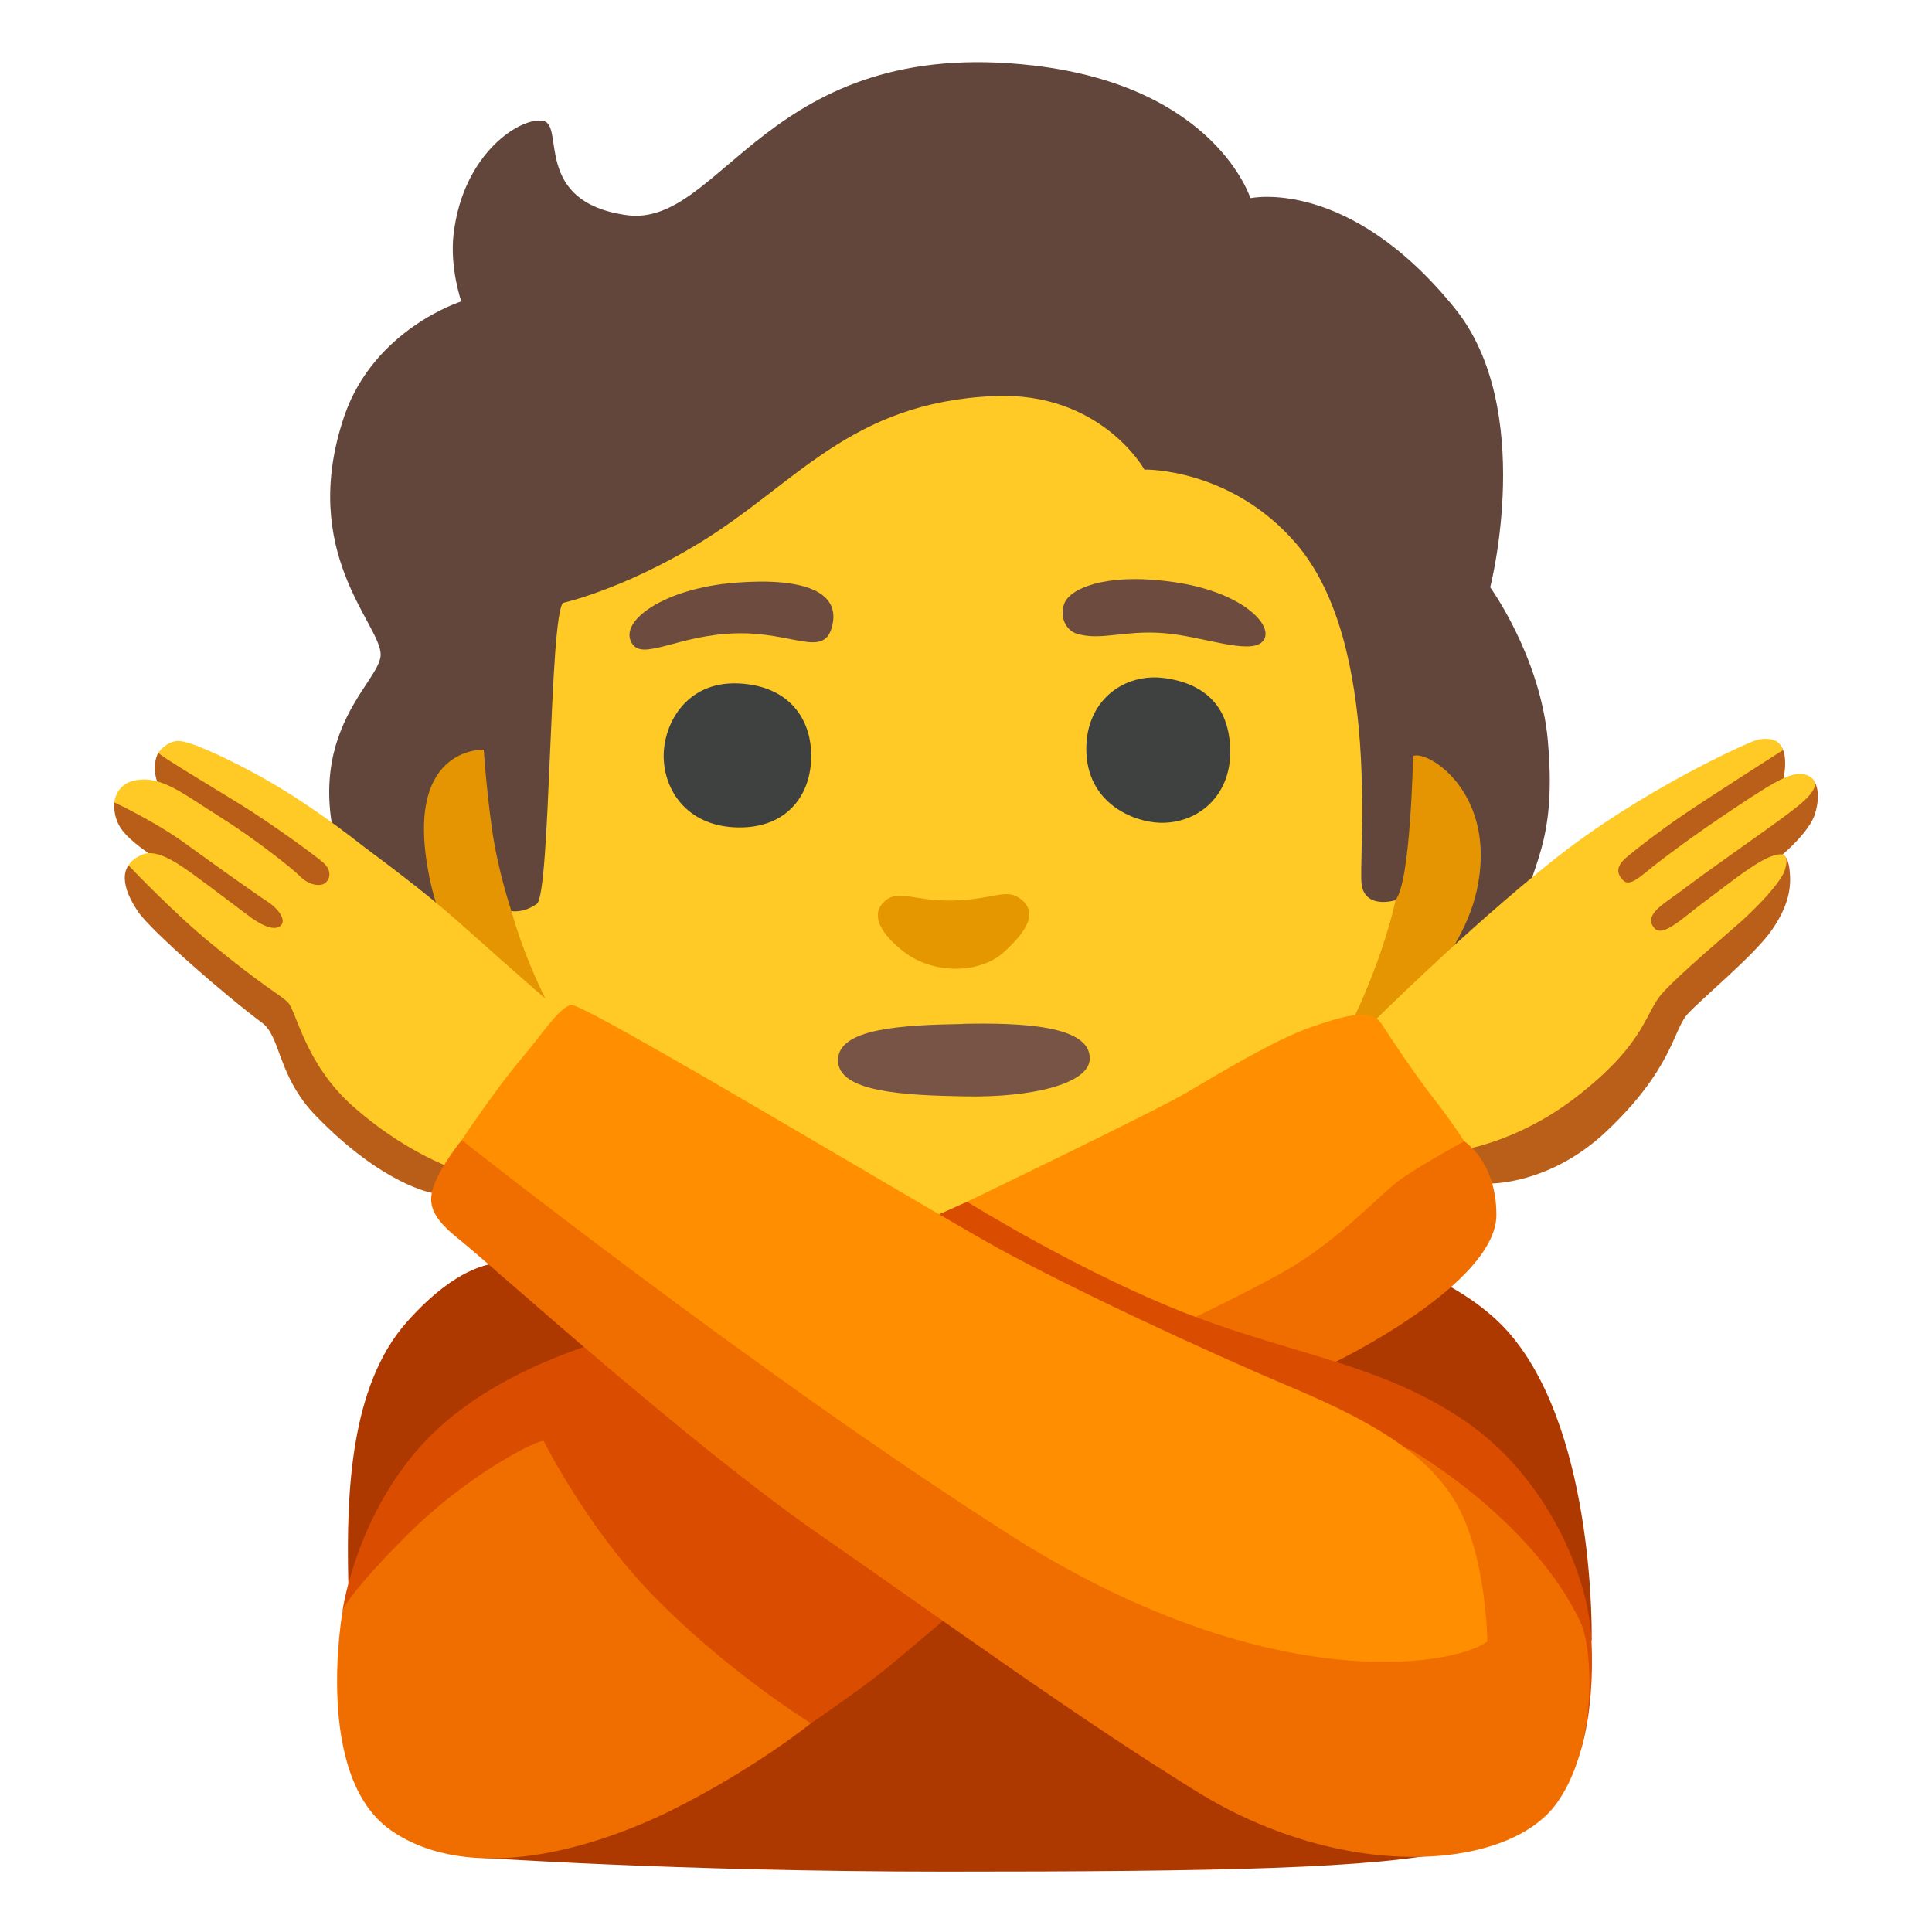
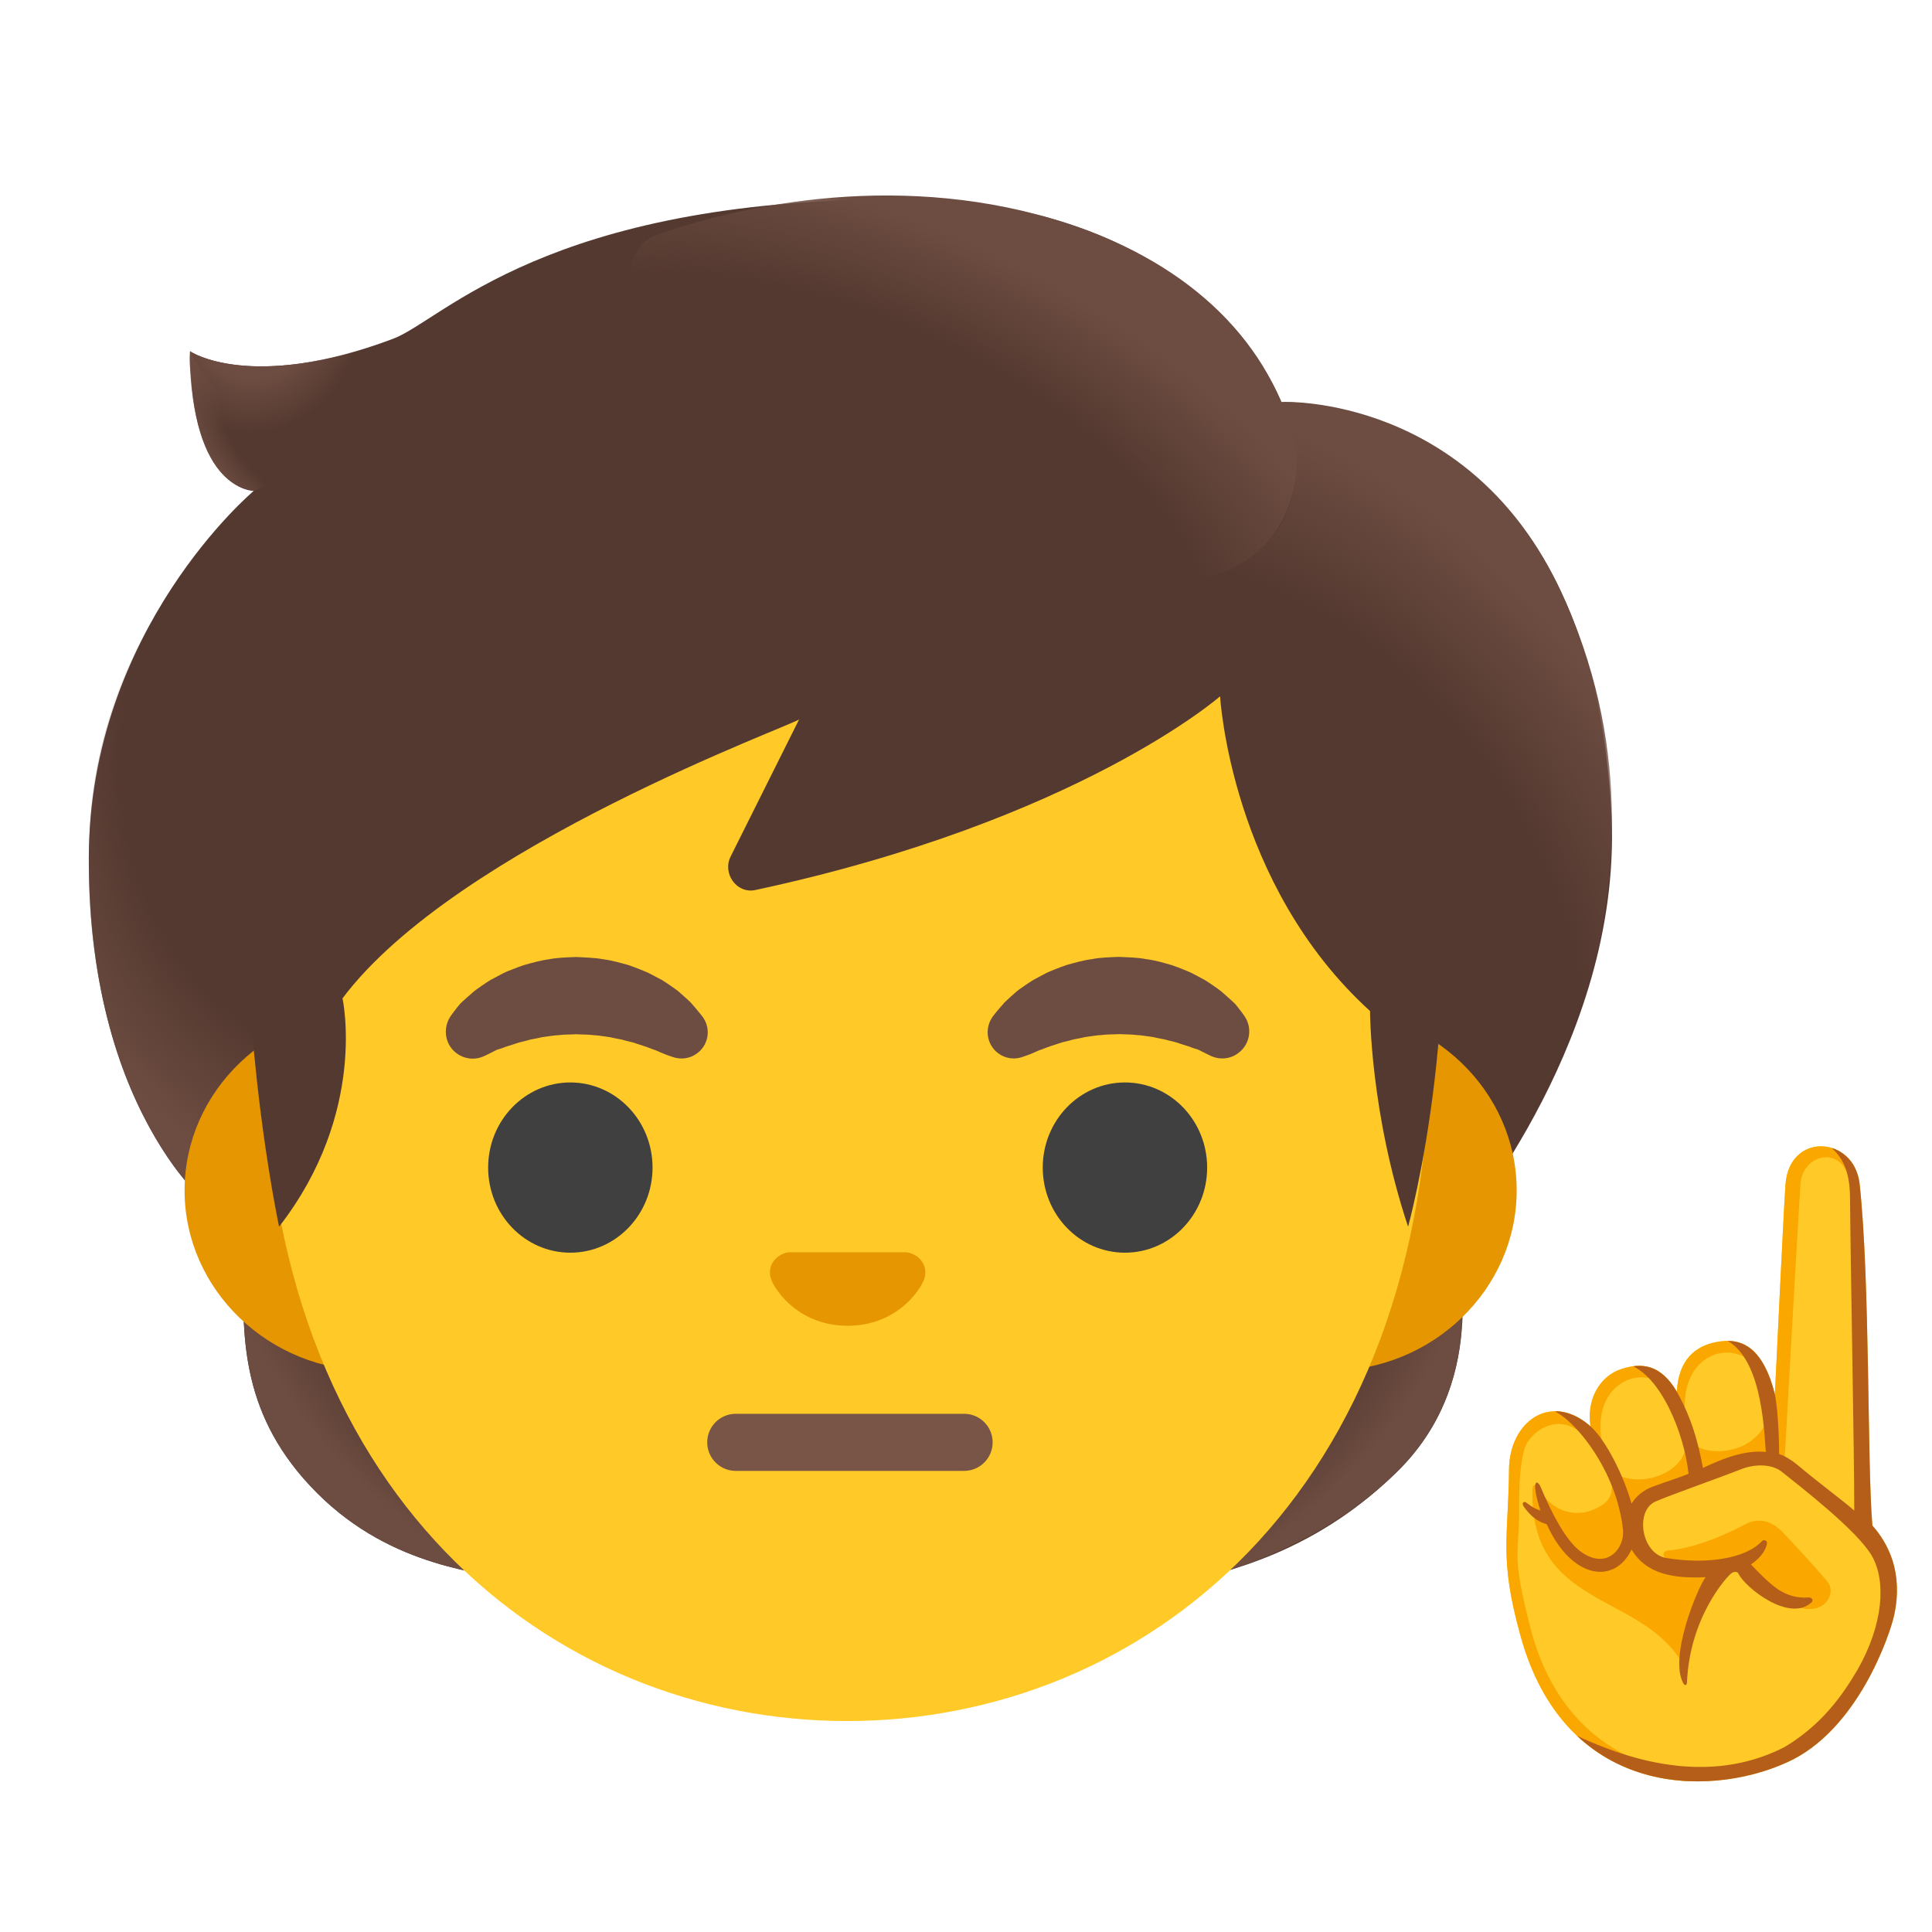
- <svg xmlns="http://www.w3.org/2000/svg" version="1.1" id="a" x="0px" y="0px" viewBox="0 0 128 128" style="enable-background:new 0 0 128 128;" xml:space="preserve">
-   <path style="fill:#62453B;" d="M82.85,13.15c0,0-2.28-7.4-14.38-8.81c-17.68-2.05-20.61,10.8-26.97,9.91  c-6.18-0.87-4.1-5.87-5.47-6.23s-5.34,1.99-5.98,7.5c-0.26,2.23,0.51,4.45,0.51,4.45s-5.79,1.82-7.76,7.63  c-3.05,9.03,2.42,13.74,2.42,15.77s-6.49,5.85-1.56,16.4c3.34,7.15,5.32,4.85,5.71,8.38c0.23,2.14-1.8,2.21-1.96,3.73  c-0.08,0.75,2.14,2.49,4.18,3.07c3.26,0.94,9.49,1.5,9.49,1.5s-2.04,1.46,2.83,2.29c6.33,1.07,10.2-1.85,10.2-1.85l9.64-0.55  c0,0,8.91,1.85,18.71,1.92s13.73-1.49,17.2-4.92c2.7-2.68,3.32-5.37,2.78-6.22c-0.54-0.86-2.61,0.04-2.18-3.78  c0.66-5.95,2.98-6.4,2.29-14.25c-0.49-5.59-3.82-10.18-3.82-10.18s3.04-11.83-2.35-18.49c-7.06-8.73-13.54-7.29-13.54-7.29  L82.85,13.15z" />
-   <g>
-     <path style="fill:#E59502;" d="M32.05,49.67c0,0-5.57-0.27-3.5,8.91c2.1,9.27,10.18,8.79,10.18,8.79l-4.85-7.02   c0,0-0.9-2.65-1.29-5.47c-0.39-2.81-0.54-5.22-0.54-5.22V49.67z" />
-     <path style="fill:#E59502;" d="M93.63,50.08c1.01-0.39,5.64,2.53,4.2,8.96c-1.13,5.03-6.52,9.83-7.95,9.81   c-1.42-0.01-4.06-5.83-4.06-5.83s5.62-2.28,6.63-3.39c1.01-1.11,1.17-9.55,1.17-9.55L93.63,50.08z" />
+ <svg xmlns="http://www.w3.org/2000/svg" xmlns:xlink="http://www.w3.org/1999/xlink" viewBox="-3.0 -11.7 152.3 152.3">
+   <style>.mark{fill:none;stroke:#FF3D71;stroke-width:4.2;paint-order:stroke;filter:drop-shadow(0 0 1.5px #fff);transform-box:fill-box;transform-origin:center;animation:mark 1.6s ease-in-out infinite}@keyframes mark{0%,100%{opacity:.45;transform:scale(.9)}50%{opacity:1;transform:scale(1.08)}}.hand{animation:tap 1.6s ease-in-out infinite}@keyframes tap{0%,100%{transform:translate(0,0)}50%{transform:translate(-2.5px,0)}}.spoon,.sip,.palm{transform-box:view-box}.spoon{animation:feed 1.6s ease-in-out infinite}@keyframes feed{0%,100%{transform:translate(5px,7px)}50%{transform:translate(0,0)}}.sip{animation:sip 2s ease-in-out infinite}@keyframes sip{0%,100%{transform:rotate(10deg)}50%{transform:rotate(-6deg)}}.palm{animation:twist .9s ease-in-out infinite alternate}@keyframes twist{from{transform:rotate(-14deg)}to{transform:rotate(14deg)}}.wave,.wag,.nod,.shake,.bow{transform-box:view-box}.wave{animation:wave 1s ease-in-out infinite alternate}@keyframes wave{from{transform:rotate(-16deg)}to{transform:rotate(14deg)}}.wag{animation:wag .5s ease-in-out infinite alternate}@keyframes wag{from{transform:rotate(-16deg)}to{transform:rotate(16deg)}}.nod{animation:nod 1s ease-in-out infinite}@keyframes nod{0%,100%{transform:translateY(0) rotate(0)}50%{transform:translateY(5px) rotate(0) scaleY(.97)}}.shake{animation:shake 1s ease-in-out infinite}@keyframes shake{0%,100%{transform:rotate(0)}25%{transform:rotate(-7deg)}75%{transform:rotate(7deg)}}.bow{animation:bow 2.2s ease-in-out infinite}@keyframes bow{0%,60%,100%{transform:rotate(0) translateY(0)}30%{transform:translateY(5px) rotate(0)}}.bubble{transform-box:fill-box;transform-origin:center;animation:bubble 2.4s ease-in infinite;opacity:0}@keyframes bubble{0%{opacity:0;transform:translate(0,0) scale(.6)}15%{opacity:1}100%{opacity:0;transform:translate(4px,-46px) scale(1.2)}}@media (prefers-reduced-motion:reduce){.mark,.hand,.spoon,.sip,.palm,.wave,.wag,.nod,.shake,.bow,.bubble{animation:none}}</style>
+   <g class="shake" style="transform-origin:64px 126px">
+     <g>
+       <g id="f_hairGroup_2_">
+         <path id="f_hair_4_" style="fill:#543930;" d="M28,15c-11.23,4.24-16,1-16,1c0,11,5,11,5,11S4,37.89,4,56   c0,21,10.49,28.22,10.49,28.22c0.54,0.56,1.41,1.83,1.41,1.83s0.3,1.53,0.29,2.31C16.12,93.84,16,100,22,106s13.19,6.22,16,7   c6.18,1.72,40.04,1.06,47.15,0.59c8.85-0.59,16.28-3.57,22.14-9.43c7.44-7.44,4.29-17.48,4.69-18.57   c0.4-1.1,13.12-15.62,12.03-33.58c-2-33-26-32-26-32S92,4,68,4C40,4,31.93,13.52,28,15z" />
+         <g id="f_hairHighlights_2_">
+           <radialGradient id="f_SVGID_1_" cx="628.717" cy="33.995" r="33.722" gradientTransform="matrix(-0.8776 0.4793 -0.3113 -0.57 643.6991 -187.9951)" gradientUnits="userSpaceOnUse">
+             <stop offset="0.728" style="stop-color:#6D4C41;stop-opacity:0" />
+             <stop offset="1" style="stop-color:#6D4C41" />
+           </radialGradient>
+           <path style="fill:url(#f_SVGID_1_);" d="M64.03,114.11c11.02,0.06,21.72,0.25,25.1-0.68c2.82-0.78,11.05-2.42,17.84-8.95    c5.12-4.93,6.23-11.84,4.57-17.96C111.36,85.84,64.03,114.11,64.03,114.11z" />
+           <radialGradient id="f_SVGID_2_" cx="46.755" cy="34.369" r="34.005" gradientTransform="matrix(0.8776 0.4793 0.3113 -0.57 -4.9738 90.8076)" gradientUnits="userSpaceOnUse">
+             <stop offset="0.728" style="stop-color:#6D4C41;stop-opacity:0" />
+             <stop offset="1" style="stop-color:#6D4C41" />
+           </radialGradient>
+           <path style="fill:url(#f_SVGID_2_);" d="M64.03,114.11C53.01,114.17,41.38,113.94,38,113c-2.82-0.78-10-1-16-7    s-5.88-12.16-5.81-17.64c0.01-0.69-0.22-1.95-0.28-2.25L16,86L64.03,114.11z" />
+           <radialGradient id="f_SVGID_3_" cx="26.619" cy="80.139" r="34.328" gradientTransform="matrix(0.0746 -0.9972 -0.8311 -0.0622 91.2358 79.3913)" gradientUnits="userSpaceOnUse">
+             <stop offset="0.699" style="stop-color:#6D4C41;stop-opacity:0" />
+             <stop offset="1" style="stop-color:#6D4C41" />
+           </radialGradient>
+           <path style="fill:url(#f_SVGID_3_);" d="M11.56,81.33c0,0,9.54-13.31,12.39-21.13c0.58-1.58,2.44-22.49,1.55-25.16    C23.84,30.02,21.76,23.41,17,27C7.99,35.55,4.49,45.1,4.07,53.75C3.33,68.96,8.89,78.19,11.56,81.33z" />
+         </g>
+       </g>
+       <g id="f_ears">
+         <path style="fill:#E59600;" d="M101.77,67.91H91.6H36.51H26.34c-8.13,0-14.79,6.4-14.79,14.23s6.65,14.23,14.79,14.23h10.17H91.6   h10.17c8.13,0,14.79-6.4,14.79-14.23S109.9,67.91,101.77,67.91z" />
+       </g>
+       <g id="f_head">
+         <path style="fill:#FFCA28;" d="M63.77,9.21L63.77,9.21L63.77,9.21c-23.86,0-45.96,25.07-45.96,61.14   c0,35.88,22.77,53.62,45.96,53.62s45.96-17.74,45.96-53.62C109.73,34.28,87.63,9.21,63.77,9.21z" />
+       </g>
+       <path id="f_nose" style="fill:#E59600;" d="M68.89,87.13c-0.14-0.06-0.28-0.09-0.42-0.11h-9.3c-0.14,0.02-0.28,0.05-0.42,0.11  c-0.84,0.34-1.31,1.21-0.91,2.14s2.25,3.54,5.98,3.54c3.73,0,5.58-2.61,5.98-3.54C70.2,88.34,69.73,87.47,68.89,87.13z" />
+       <g id="f_eyebrows">
+         <path style="fill:#6D4C41;" d="M32.51,68.42c0,0,0.17-0.25,0.5-0.67c0.09-0.1,0.16-0.21,0.28-0.34c0.14-0.14,0.31-0.28,0.48-0.44   c0.18-0.15,0.37-0.32,0.57-0.5c0.2-0.17,0.41-0.3,0.63-0.46c0.22-0.15,0.45-0.31,0.7-0.46c0.26-0.14,0.52-0.28,0.79-0.42   c0.27-0.15,0.56-0.28,0.87-0.39c0.3-0.12,0.61-0.24,0.93-0.35c0.65-0.18,1.32-0.38,2.02-0.47c0.7-0.14,1.42-0.15,2.14-0.18   c0.72,0.04,1.44,0.05,2.14,0.18c0.7,0.09,1.38,0.29,2.02,0.47c0.32,0.11,0.63,0.23,0.93,0.35c0.3,0.12,0.59,0.24,0.87,0.39   c0.27,0.14,0.54,0.29,0.79,0.42c0.25,0.15,0.48,0.31,0.7,0.46c0.22,0.16,0.43,0.29,0.62,0.45c0.18,0.16,0.36,0.32,0.52,0.46   c0.16,0.15,0.31,0.28,0.44,0.41c0.13,0.14,0.24,0.27,0.34,0.39c0.4,0.47,0.61,0.75,0.61,0.75c0.67,0.93,0.46,2.22-0.47,2.88   c-0.56,0.41-1.26,0.49-1.88,0.28l-0.38-0.13c0,0-0.25-0.09-0.65-0.26c-0.1-0.04-0.2-0.1-0.32-0.14c-0.13-0.04-0.25-0.09-0.39-0.14   c-0.27-0.11-0.58-0.22-0.92-0.32c-0.17-0.05-0.34-0.12-0.52-0.17c-0.19-0.04-0.37-0.09-0.57-0.14c-0.1-0.03-0.19-0.05-0.29-0.08   c-0.1-0.02-0.2-0.04-0.31-0.06c-0.21-0.03-0.41-0.09-0.62-0.13c-0.43-0.05-0.86-0.14-1.31-0.16c-0.45-0.06-0.9-0.04-1.36-0.07   c-0.46,0.03-0.91,0.01-1.36,0.07c-0.45,0.02-0.88,0.11-1.31,0.16c-0.21,0.04-0.41,0.1-0.62,0.13c-0.1,0.02-0.21,0.04-0.31,0.06   c-0.1,0.03-0.19,0.05-0.29,0.08c-0.19,0.05-0.38,0.1-0.57,0.14c-0.18,0.05-0.35,0.12-0.52,0.17c-0.17,0.05-0.33,0.1-0.48,0.15   c-0.13,0.05-0.26,0.09-0.38,0.14c-0.12,0.04-0.24,0.08-0.36,0.11c-0.13,0.05-0.27,0.13-0.38,0.19c-0.47,0.24-0.75,0.36-0.75,0.36   c-1.08,0.45-2.33-0.06-2.78-1.15C32.02,69.75,32.13,68.99,32.51,68.42z" />
+         <path style="fill:#6D4C41;" d="M92.55,71.58c0,0-0.28-0.12-0.75-0.36c-0.11-0.06-0.25-0.14-0.38-0.19   c-0.12-0.03-0.23-0.07-0.36-0.11c-0.12-0.04-0.25-0.09-0.38-0.14c-0.15-0.05-0.32-0.1-0.48-0.15c-0.17-0.05-0.34-0.12-0.52-0.17   c-0.18-0.05-0.37-0.1-0.57-0.14c-0.1-0.03-0.19-0.05-0.29-0.08c-0.1-0.02-0.2-0.04-0.31-0.06c-0.21-0.03-0.41-0.09-0.62-0.13   c-0.43-0.05-0.86-0.14-1.31-0.16c-0.45-0.06-0.9-0.04-1.36-0.07c-0.46,0.03-0.91,0.01-1.36,0.07c-0.45,0.02-0.88,0.11-1.31,0.16   c-0.21,0.04-0.41,0.1-0.62,0.13c-0.1,0.02-0.21,0.04-0.31,0.06c-0.1,0.03-0.19,0.05-0.29,0.08c-0.19,0.05-0.38,0.1-0.57,0.14   c-0.18,0.05-0.35,0.12-0.52,0.17c-0.34,0.1-0.65,0.21-0.92,0.32c-0.14,0.05-0.26,0.11-0.39,0.14c-0.12,0.05-0.22,0.1-0.32,0.14   c-0.39,0.18-0.64,0.26-0.64,0.26l-0.37,0.13c-1.08,0.38-2.25-0.19-2.63-1.27c-0.23-0.66-0.1-1.36,0.27-1.89c0,0,0.2-0.28,0.61-0.75   c0.1-0.12,0.21-0.25,0.34-0.39c0.13-0.13,0.29-0.26,0.44-0.41c0.16-0.14,0.34-0.3,0.52-0.46c0.19-0.16,0.4-0.29,0.62-0.45   c0.22-0.15,0.45-0.31,0.7-0.46c0.26-0.14,0.52-0.28,0.79-0.42c0.27-0.15,0.56-0.28,0.86-0.39c0.3-0.12,0.61-0.24,0.93-0.35   c0.65-0.18,1.32-0.38,2.02-0.47c0.7-0.14,1.42-0.15,2.14-0.18c0.72,0.04,1.44,0.04,2.14,0.18c0.7,0.08,1.38,0.29,2.02,0.47   c0.32,0.11,0.63,0.23,0.93,0.35c0.3,0.12,0.59,0.24,0.86,0.39c0.27,0.14,0.54,0.29,0.79,0.42c0.25,0.15,0.48,0.31,0.7,0.46   c0.22,0.16,0.43,0.29,0.63,0.46c0.2,0.17,0.39,0.34,0.57,0.5c0.17,0.16,0.34,0.3,0.48,0.44c0.12,0.13,0.2,0.24,0.28,0.34   c0.33,0.41,0.5,0.67,0.5,0.67c0.66,0.97,0.41,2.29-0.56,2.95C93.95,71.79,93.18,71.84,92.55,71.58z" />
+       </g>
+       <g id="f_eyes">
+         <ellipse style="fill:#404040;" cx="41.96" cy="80.34" rx="6.48" ry="6.71" />
+         <ellipse style="fill:#404040;" cx="85.68" cy="80.34" rx="6.48" ry="6.71" />
+       </g>
+       <g id="f_hairGroup_1_">
+         <path id="f_hair" style="fill:#543930;" d="M64,7C44.19,7,28.92,18.32,21.7,36.48c-2.9,7.29-5.26,15.05-5.26,22.89   C16.44,73,19,85,19,85c7-9,5-18,5-18c9-12,35.82-21.64,36-22c-0.01,0.02-5.4,10.81-5.4,10.81c-0.68,1.35,0.48,2.97,1.95,2.65   C82,53,93.18,43.19,93.18,43.19S94,58,105,68c0,0,0,8,3,17c0,0,5-18,1.58-37.28c-2.25-12.66-9.52-24.83-20.04-32.67   C82.15,9.54,73.15,7,64,7z" />
+         <g id="f_hairHighlights">
+           <radialGradient id="f_SVGID_4_" cx="172.221" cy="61.128" r="46.468" gradientTransform="matrix(-0.9378 -0.3944 -0.2182 0.5285 236.4617 66.99)" gradientUnits="userSpaceOnUse">
+             <stop offset="0.699" style="stop-color:#6D4C41;stop-opacity:0" />
+             <stop offset="1" style="stop-color:#6D4C41" />
+           </radialGradient>
+           <path style="fill:url(#f_SVGID_4_);" d="M81.19,5.93c9.95,3.28,16.06,9.58,17.95,17.49c0.56,2.32,0.15,23.66-41.22-0.97    c-15.39-9.16-11.18-14.9-9.38-15.55C55.58,4.37,68.35,1.7,81.19,5.93z" />
+           <radialGradient id="f_SVGID_5_" cx="161.283" cy="92.173" r="48.129" gradientTransform="matrix(0.5235 0.852 0.6321 -0.3884 -48.207 -37.2646)" gradientUnits="userSpaceOnUse">
+             <stop offset="0.699" style="stop-color:#6D4C41;stop-opacity:0" />
+             <stop offset="1" style="stop-color:#6D4C41" />
+           </radialGradient>
+           <path style="fill:url(#f_SVGID_5_);" d="M116.24,79.21c0,0,14.72-20.84,3.79-44.33C112.9,19.58,98.42,19.93,98,20    c0,0,1.57,3.84,1.01,6.77c-0.95,5-5.11,6.44-5.11,6.44C110.28,43.19,104.7,68.74,116.24,79.21z" />
+           <radialGradient id="f_SVGID_6_" cx="183.604" cy="211.352" r="8.742" gradientTransform="matrix(0.9968 0.0796 0.0943 -1.182 -185.8959 247.3334)" gradientUnits="userSpaceOnUse">
+             <stop offset="0.58" style="stop-color:#6D4C41" />
+             <stop offset="1" style="stop-color:#6D4C41;stop-opacity:0" />
+           </radialGradient>
+           <path style="fill:url(#f_SVGID_6_);" d="M27.28,15.27c-10.55,3.77-15.23,0.81-15.26,0.73c-0.32,1.23,0.37,8.7,6.9,6.37    C21.73,21.35,27.25,15.62,27.28,15.27z" />
+           <radialGradient id="f_SVGID_7_" cx="340.305" cy="96.032" r="7.22" gradientTransform="matrix(0.6211 -0.7838 -1.2436 -0.9854 -70.4253 384.055)" gradientUnits="userSpaceOnUse">
+             <stop offset="0.702" style="stop-color:#6D4C41;stop-opacity:0" />
+             <stop offset="1" style="stop-color:#6D4C41" />
+           </radialGradient>
+           <path style="fill:url(#f_SVGID_7_);" d="M11.98,15.99c0,0.01-0.01,0.03-0.01,0.06c0,0,0,0,0,0C11.94,17.22,11.96,26.18,17,27    l7.61-3.35c-9.49-0.19-12.62-7.69-12.62-7.69S11.98,15.98,11.98,15.99z" />
+         </g>
+       </g>
+     </g>
  </g>
-   <path style="fill:#FFCA26;" d="M37.31,39.93c-0.93,0.95-0.82,19.32-1.75,19.96s-1.67,0.47-1.67,0.47s5.59,22.83,29.03,24.02  c24.3,1.24,29.54-24.74,29.54-24.74s-1.95,0.62-2.24-0.98s1.43-15.93-4.35-22.65c-4.33-5.03-10.05-4.9-10.05-4.9  s-2.88-5.18-9.96-4.87c-9.58,0.42-13.09,5.83-19.6,9.78c-5.01,3.04-8.95,3.92-8.95,3.92L37.31,39.93z" />
-   <path style="fill:#AD3900;" d="M33.05,83.7c0,0-2.48-0.19-6.09,3.88c-3.79,4.26-4,11.45-3.89,16.99s3.56,14.81,3.56,14.81l4.79,3.67  c0,0,13.31,0.95,31.23,0.95s28.58-0.19,33.79-1.41s9.01-13.96,9.01-13.96s0.3-13.29-5.24-20.05s-20.39-7.76-20.39-7.76L33.06,83.7  L33.05,83.7z" />
-   <path style="fill:#B95F1A;" d="M102.26,64.99l-7.32,11.65l3.78,1.77c0,0,3.92,0.09,7.65-3.4c4.46-4.19,4.46-6.76,5.44-7.83  s4.4-3.87,5.57-5.55s1.3-2.9,1.19-3.95s-0.49-1.05-0.49-1.05s1.8-1.5,2.17-2.71c0.44-1.45-0.02-2.1-0.02-2.1h-2.12  c0,0,0.52-1.95-0.3-2.58s-10.62,5.94-10.62,5.94l-4.91,9.81H102.26z" />
-   <path style="fill:#FFCA26;" d="M85.89,72.57l5.04-4.81c0,0,6.23-6.2,12-10.79s12.63-7.66,13.35-7.91c0.34-0.12,0.9-0.17,1.31,0  s0.53,0.64,0.53,0.64s-5.06,3.23-6.65,4.32s-3,2.18-3.71,2.78s-0.66,1.09-0.22,1.53s1.15-0.27,1.91-0.87s2.6-2.01,5.41-3.88  c3.04-2.02,4.2-2.73,5.13-2.07s-0.87,1.91-1.97,2.73s-5.24,3.71-6.44,4.64s-2.78,1.69-1.97,2.62c0.56,0.64,1.94-0.74,3.25-1.71  c1.99-1.47,4.17-3.31,5.2-3.18c0.48,0.06,0.31,0.93,0,1.44c-0.65,1.07-2.04,2.4-2.74,3.03c-1.04,0.93-3.95,3.37-5.15,4.68  s-1.06,3.18-5.41,6.66c-4.42,3.55-8.63,3.88-8.63,3.88l-10.25-3.73L85.89,72.57z" />
-   <path style="fill:#F06E00;" d="M86.11,77.83L73.96,90.12l14.44,0.15c0,0,10.74-5.18,10.74-9.78c0-3.57-2.15-4.89-2.15-4.89  L86.1,77.82L86.11,77.83z" />
-   <path style="fill:#FF8E00;" d="M62.04,86.27l2.03-6.65c0,0,12.34-5.94,14.49-7.2s5.93-3.56,8.3-4.37c2.37-0.81,4-1.26,4.67-0.22  s2.3,3.48,3.41,4.89s2.07,2.89,2.07,2.89s-2.44,1.33-4,2.37s-4.07,4.07-8,6.3c-2.63,1.49-7.63,3.85-7.63,3.85l-15.33-1.85  L62.04,86.27z" />
-   <path style="fill:#DA4C00;" d="M33.81,117.38L22.7,106.67c0,0,0.99-7.01,6.2-11.91c5.98-5.62,15.91-7.11,15.91-7.11l17.14-7.08  l2.12-0.95c0,0,7.76,4.83,14.87,7.53s12.51,3.23,18.02,6.93c5.5,3.7,8.29,10.31,8.48,14.55c0.24,5.27-0.91,7.91-0.91,7.91  L64.2,105.93c0,0-4.75,4.04-5.7,4.79c-2,1.58-4.77,3.45-4.77,3.45l-19.92,3.2L33.81,117.38z" />
-   <path style="fill:#B95E19;" d="M30.97,63.73l0.76,15.18l-3.11,0.12c0,0-3.25-0.52-7.7-5.11c-2.54-2.62-2.3-5.23-3.56-6.16  c-2.4-1.78-7.37-6.1-8.23-7.38c-1.49-2.21-0.6-3.05-0.6-3.05l1.46-0.71c0,0-1.34-0.84-1.94-1.68s-0.48-1.79-0.48-1.79l3.11-0.78  c0,0-0.37-0.57-0.42-1.32s0.24-1.2,0.24-1.2l4.3,1.32l16.16,12.56L30.97,63.73z" />
-   <path style="fill:#FFCA26;" d="M37.53,67.38c0,0-3.49-3.02-7.04-6.2c-2.45-2.19-5.27-4.24-6.22-4.96s-4.03-3.22-7.82-5.21  c-1.88-0.99-3.91-1.92-4.63-1.92s-1.26,0.66-1.32,0.78s3.47,2.21,5.5,3.47s5.08,3.47,5.5,3.89s0.42,0.96,0.06,1.26  s-1.14,0.12-1.67-0.42s-3.04-2.52-5.32-3.95c-2.57-1.61-3.95-2.81-5.74-2.39C7.67,52,7.57,53.16,7.57,53.16s2.69,1.26,4.66,2.69  s4.84,3.47,5.5,3.89s1.24,1.17,0.9,1.55c-0.42,0.48-1.38-0.06-1.97-0.48s-2.75-2.09-4.01-2.99s-2.39-1.55-3.23-1.2  c-0.76,0.33-0.9,0.72-0.9,0.72s2.9,3.07,5.5,5.2c3.35,2.75,4.42,3.29,5.02,3.83s1.12,4.08,4.36,6.94c4.07,3.58,7.59,4.42,7.59,4.42  l6.52-10.34L37.53,67.38z" />
-   <path style="fill:#F06E00;" d="M59.87,86.09L30.59,75.53c0,0-1.31,1.61-1.81,2.92s-0.2,2.21,1.71,3.72s14.99,13.38,23.84,19.52  c8.85,6.14,16.99,12.08,24.95,17c9.76,6.04,20.62,5.25,23.84,0.8c2.71-3.73,2.46-10.21,1.57-12.07  c-3.29-6.86-11.23-11.37-11.23-11.37l-33.6-9.96L59.87,86.09z" />
-   <path style="fill:#E59700;" d="M63.17,59.66c-2.69,0.07-3.71-0.84-4.65,0.14c-0.87,0.89-0.08,2.15,1.38,3.27  c1.98,1.52,5.03,1.44,6.6,0.02c1.56-1.41,2.22-2.6,1.21-3.46S65.92,59.59,63.17,59.66z" />
-   <g>
-     <path style="fill:#6D4C3F;" d="M41.89,42.66c0.74,1.11,3.07-0.59,6.84-0.7s5.81,1.63,6.38-0.39c0.67-2.39-1.89-3.33-6.46-2.96   C43.98,38.99,40.9,41.18,41.89,42.66z" />
-     <path style="fill:#6D4C3F;" d="M71.33,41.98c1.55,0.48,3.04-0.2,5.55-0.05c2.66,0.15,5.88,1.51,6.77,0.57s-1.25-3.34-6.12-3.97   c-4.4-0.58-6.67,0.5-7.02,1.46S70.69,41.79,71.33,41.98L71.33,41.98z" />
+   <path d="M55 102h18" stroke="#795548" stroke-width="4.5" stroke-linecap="round" />
+   <g class="wag" style="transform-origin:132px 128px">
+     <g transform="translate(132 128) rotate(0) scale(0.42 0.42) translate(-64 -122)">
+       <path style="fill:#FFCA28;" d="M94,75.7c3,3.4,5.8,8.8,4.1,16.8c-0.7,3.3-6.7,21.7-20.2,27.7c-15.1,6.8-41.8,6.2-50-24  c-4-14.5-2.2-18.3-2.1-30.9c0-9,7.8-14.8,15.3-8.2c-0.8-5,1.7-9.5,5.9-10.8c3.8-1.2,7.3-0.8,10.3,4.3c0.3-6.2,3.7-8.6,7.3-9.3  c5.2-1.1,9,1.4,11.1,9.8c0.4-8.1,1.7-35.6,2-39.5c0.8-9.8,12.8-9,13.9-0.1C93.6,29.9,93,64.1,94,75.7z" />
+       <g>
+         <g>
+           <g>
+             <defs>
+               <path id="l0_SVGID_1_" d="M94,75.7c3,3.4,5.8,8.8,4.1,16.8c-0.7,3.3-6.7,21.7-20.2,27.7c-15.1,6.8-41.8,6.2-50-24      c-4-14.5-2.2-18.3-2.1-30.9c0-9,7.8-14.8,15.3-8.2c-0.8-5,1.7-9.5,5.9-10.8c3.8-1.2,7.3-0.8,10.3,4.3c0.3-6.2,3.7-8.6,7.3-9.3      c5.2-1.1,9,1.4,11.1,9.8c0.4-8.1,1.7-35.6,2-39.5c0.8-9.8,12.8-9,13.9-0.1C93.6,29.9,93,64.1,94,75.7z" />
+             </defs>
+             <clipPath id="l0_SVGID_00000138568292788029779990000017995797426287456912_">
+               <use xlink:href="#l0_SVGID_1_" style="overflow:visible;" />
+             </clipPath>
+             <path style="clip-path:url(#l0_SVGID_00000138568292788029779990000017995797426287456912_);fill:#FAA700;" d="M89,9     c-2.2-4.3-8.1-2.5-8.5,2.6c-0.2,2.7-2.9,50.3-3,52.2c-0.7-0.1-5.1-1.3-8.4,0.1c-6.9,2.8-15.1,4.8-17.4,6.7     c-3.8,3.1-4.6,10.7,3.9,13c0.4,0.2,1-0.9-0.1-1.5c-1.1-0.7-0.8-1.6,0.1-1.7c5.9-0.5,12.2-3.7,14.5-4.9c3.7-2,6.4,0.8,7.1,1.5     s7.6,8.1,8.6,9.6c1.2,1.8-0.5,5.9-5.6,4.5c-1.4-0.4-8.4-4.7-9.2-5.9c-0.9-1.2-1.7-1.3-3.6-0.9c-3.8,1-8.4,12-9.2,17     c-8-13.1-28.5-10.2-28-32.2c0-1.5,1.1-1.3,1.8,0.5c2.3,3.7,6.6,4.5,9.7,3.1c1.8-0.8,3.5-1.8,3.4-4.4c-0.1-1.7,0.1-2.7,1.1-2.1     c4.8,2.4,12.6-0.5,12.8-5.7c-0.9-2.7-1.9-6.2-3.2-10.1c-4.8-5.9-15.6-1.1-12.2,11.2c0.1,0.3-2.9-2-3.8-2.8     C35,54,29.6,58.3,28.7,61.3c-1.1,4-1,9.1-1,12.2c-0.1,8.3-1.4,7.8,2.2,21.7c3,11.5,10.9,25,31.1,27.5v2.5l-14.1-0.3l-19.1-11.6     c0,0-6.5-43-4.6-54c1.1-6.3,11-10.6,15.3-12.3c2.5-1,29.3-13.8,31-13.6c4.1,0.4,3.1,12.8,2.4,12.1c-4.9-4.9-13.7-1.7-13.1,8.8     c0.1,2,0.8,3.8,1.7,6c1.9,2.4,11.4,2.5,13.9-4.8c0-4.8-0.1-9.8-0.2-11.5c0-1.8,0.8-18.5,0.9-24.5S74.4,2.8,84,2.3     c5.3-0.3,6.7,2.6,7.4,3.4C92,6.7,90,10.9,89,9z" />
+           </g>
+         </g>
+       </g>
+       <g>
+         <g>
+           <g>
+             <defs>
+               <path id="l0_SVGID_00000140713576332298290110000008263215325572319882_" d="M94,75.7c3,3.4,5.8,8.8,4.1,16.8      c-0.7,3.3-6.7,21.7-20.2,27.7c-15.1,6.8-41.8,6.2-50-24c-4-14.5-2.2-18.3-2.1-30.9c0-9,7.8-14.8,15.3-8.2      c-0.8-5,1.7-9.5,5.9-10.8c3.8-1.2,7.3-0.8,10.3,4.3c0.3-6.2,3.7-8.6,7.3-9.3c5.2-1.1,9,1.4,11.1,9.8c0.4-8.1,1.7-35.6,2-39.5      c0.8-9.8,12.8-9,13.9-0.1C93.6,29.9,93,64.1,94,75.7z" />
+             </defs>
+             <clipPath id="l0_SVGID_00000041262483427281560940000005001257853769712310_">
+               <use xlink:href="#l0_SVGID_00000140713576332298290110000008263215325572319882_" style="overflow:visible;" />
+             </clipPath>
+             <path style="clip-path:url(#l0_SVGID_00000041262483427281560940000005001257853769712310_);fill:#B55E19;" d="M102.6,99.7     c0,0-15.5,22.3-15.7,22.5c-0.1,0.2-28.2,4.1-28.2,4.1s-21.9-9.1-22.5-9.4c-1.6-0.7-1-3.3,2-1.9c16,7.6,28.9,7.6,39.3,2.3l0,0     c7-4.2,10.8-9.6,13.7-14.5c4.9-8.6,5.4-16.7,2.7-21.4c-2.7-4.7-13.3-12.9-16.8-15.7c-1.9-1.6-5.2-1.6-7.9-0.5     c-2.7,1.1-13.7,5-15.9,6c-3.9,1.7-2.7,9.8,2,10.6c7.1,1.2,14.8,0.3,18-3.2c0.3-0.3,1.1-0.1,0.9,0.6c-0.5,2.3-3,3.8-3,3.8     c1.8,1.9,3.5,3.6,5.1,4.7c2.9,1.9,5.4,1.5,5.7,1.5c0.6,0,1.1,0.5,0.5,1c-4.2,3.7-12.4-2.9-13.6-5.4c-0.2-0.5-0.9-0.5-1.4-0.1     c-0.7,0.5-7.8,8.1-8.3,20.5c0,0.3-0.3,0.8-0.7,0.1c-2.7-5,2.7-17.9,4.2-19.9c-6.1,0.3-11.2-0.6-13.9-5.2     c-3.1,6.6-11.2,5.7-15.9-4.7c-0.1-0.2-2.1-0.2-4.3-3.3c-0.5-0.7-0.1-1.3,0.7-0.6c0.9,0.7,1.7,1.1,2.4,1.3c-0.5-1.5-1-3.4-1-4.5     s0.6-0.9,1,0c2.4,5.7,4.9,10.1,7.3,12c5,3.9,8.5-0.3,8.2-3.8c-1.1-11-9-20.9-13.4-22.6c-2.4-1,2.9-3,4.7-1.2s1.6,2.2,2.6,4.3     c2.9,2.6,6.2,9.2,7.7,14.5c0.8-1.3,2.1-2.5,4-3.2c2.7-1,5-1.7,6.7-2.4c-0.8-7.5-5.2-18.6-11.4-20.6c-1.2-0.4,2.9-2.5,3.1-2.7     c1.4,0.7,6.2,4.2,6.1,7.9c1.7,3.1,3.5,6.8,4.9,14.3c3.8-1.8,7.9-3.4,11.8-3c-0.4-5.5-1-18-7.8-21.2C65,40,69.6,37.9,72,40.6     c2.5,2.8,3.5,9.7,3.7,10.5c0.7,3.5,0.8,9.8,0.8,11.2c1.2,0.4,2.3,1.1,3.4,2c4.4,3.7,8.3,6.5,10.7,8.6c0-10.9-0.7-46.5-0.8-59     c-0.1-6.3-2.4-8.3-4.9-10.3l6.6-0.8l4.4,10.5l1.9,62.8L102.6,99.7z" />
+           </g>
+         </g>
+       </g>
+     </g>
  </g>
-   <g>
-     <path style="fill:#3F4040;" d="M48.94,45.28c-3.6-0.17-5.11,2.9-4.96,5.12s1.74,4.37,4.92,4.42c3.02,0.05,4.75-1.89,4.84-4.53   s-1.46-4.85-4.79-5.01H48.94z" />
-     <path style="fill:#3F4040;" d="M77.19,44.93c-2.68-0.38-5.22,1.44-5.22,4.68c0,3.61,3.12,4.84,4.85,4.9   c2.48,0.08,4.53-1.68,4.67-4.32C81.64,47.23,80.2,45.35,77.19,44.93z" />
-   </g>
-   <path style="fill:#FF8E00;" d="M98.54,108.75c-2.33,1.71-14.73,3.7-31.63-7.06C50.18,91.03,30.59,75.53,30.59,75.53  s2.21-3.32,3.82-5.23s2.62-3.52,3.42-3.72s23.34,13.38,28.27,16.1s13.78,6.84,19.52,9.26s9.46,4.73,11.17,8.25  S98.54,108.76,98.54,108.75L98.54,108.75z" />
-   <path style="fill:#F06E00;" d="M36.02,95.46c-0.6,0-5.1,2.3-9.01,6.2c-3.9,3.9-4.3,5-4.3,5s-2,11.01,3.2,14.61s13.31,1.3,18.71-1.4  s9.11-5.7,9.11-5.7s-5.4-3.3-10.41-8.41c-4.43-4.52-7.31-10.31-7.31-10.31L36.02,95.46z" />
-   <path style="fill:#785446;" d="M63.82,67.84c-4.08,0.07-8.3,0.29-8.3,2.4s4.3,2.33,8.52,2.4s8.1-0.8,8.16-2.48  c0.07-2.26-4.66-2.4-8.37-2.33L63.82,67.84z" />
</svg>
